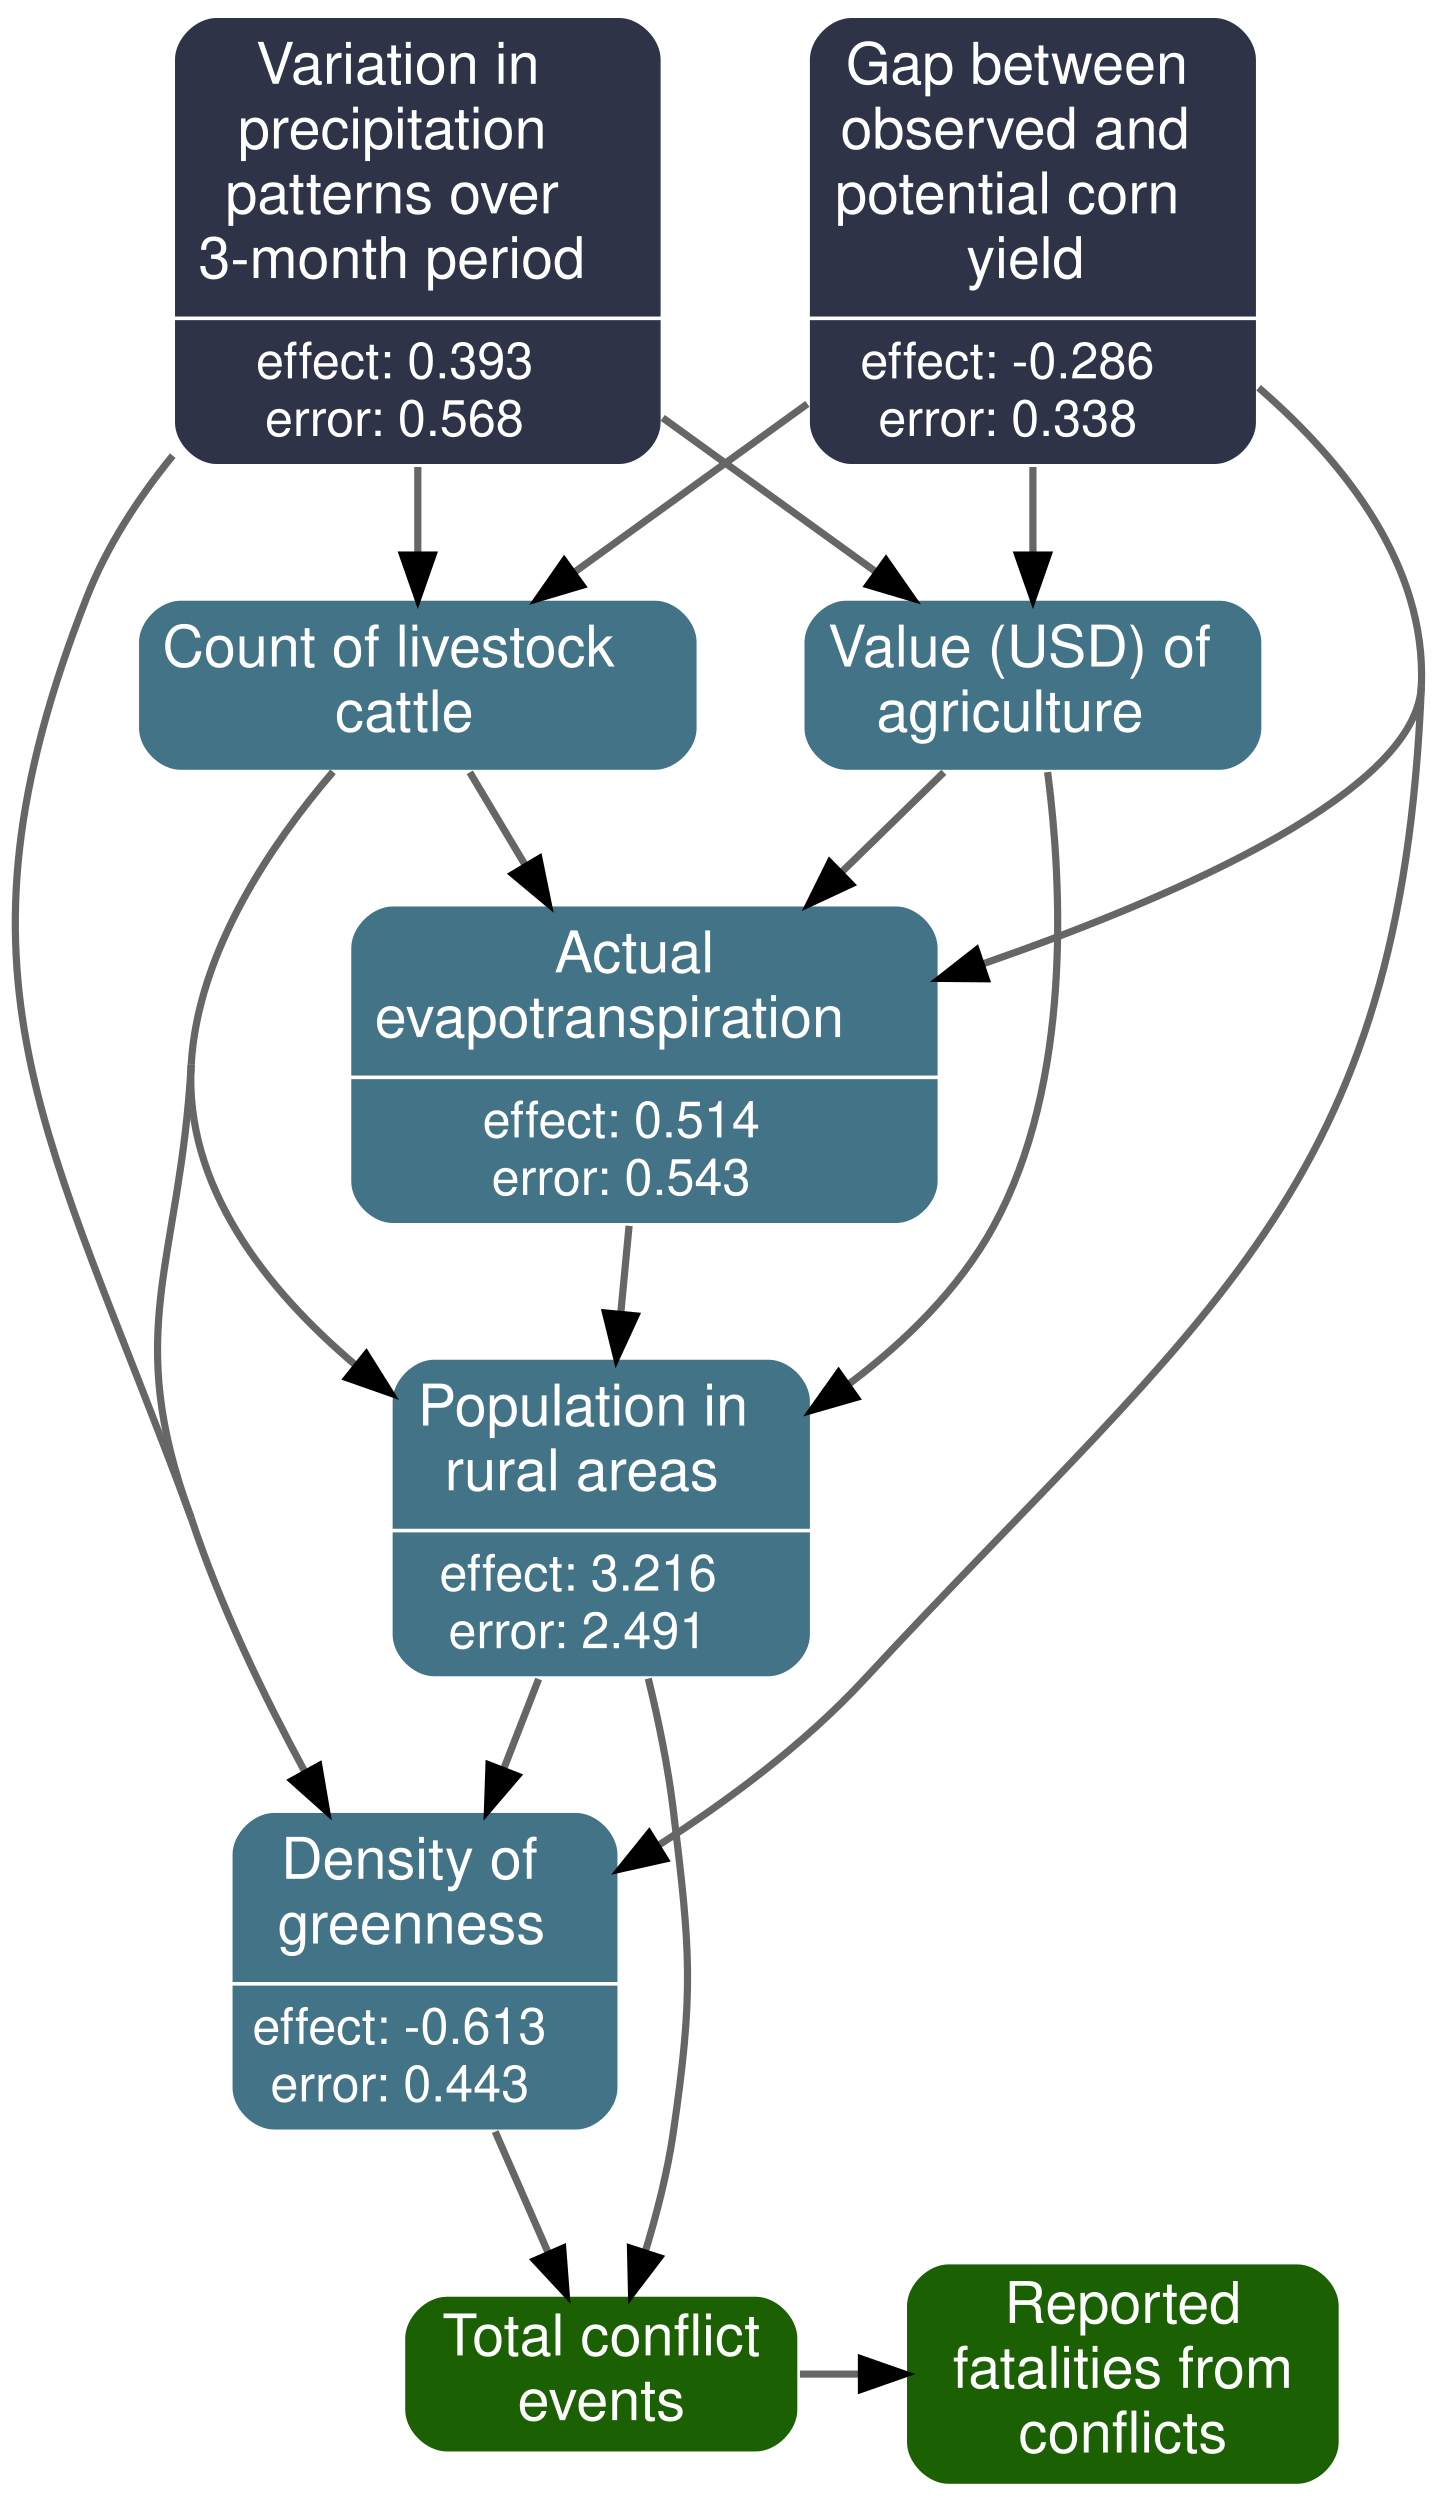
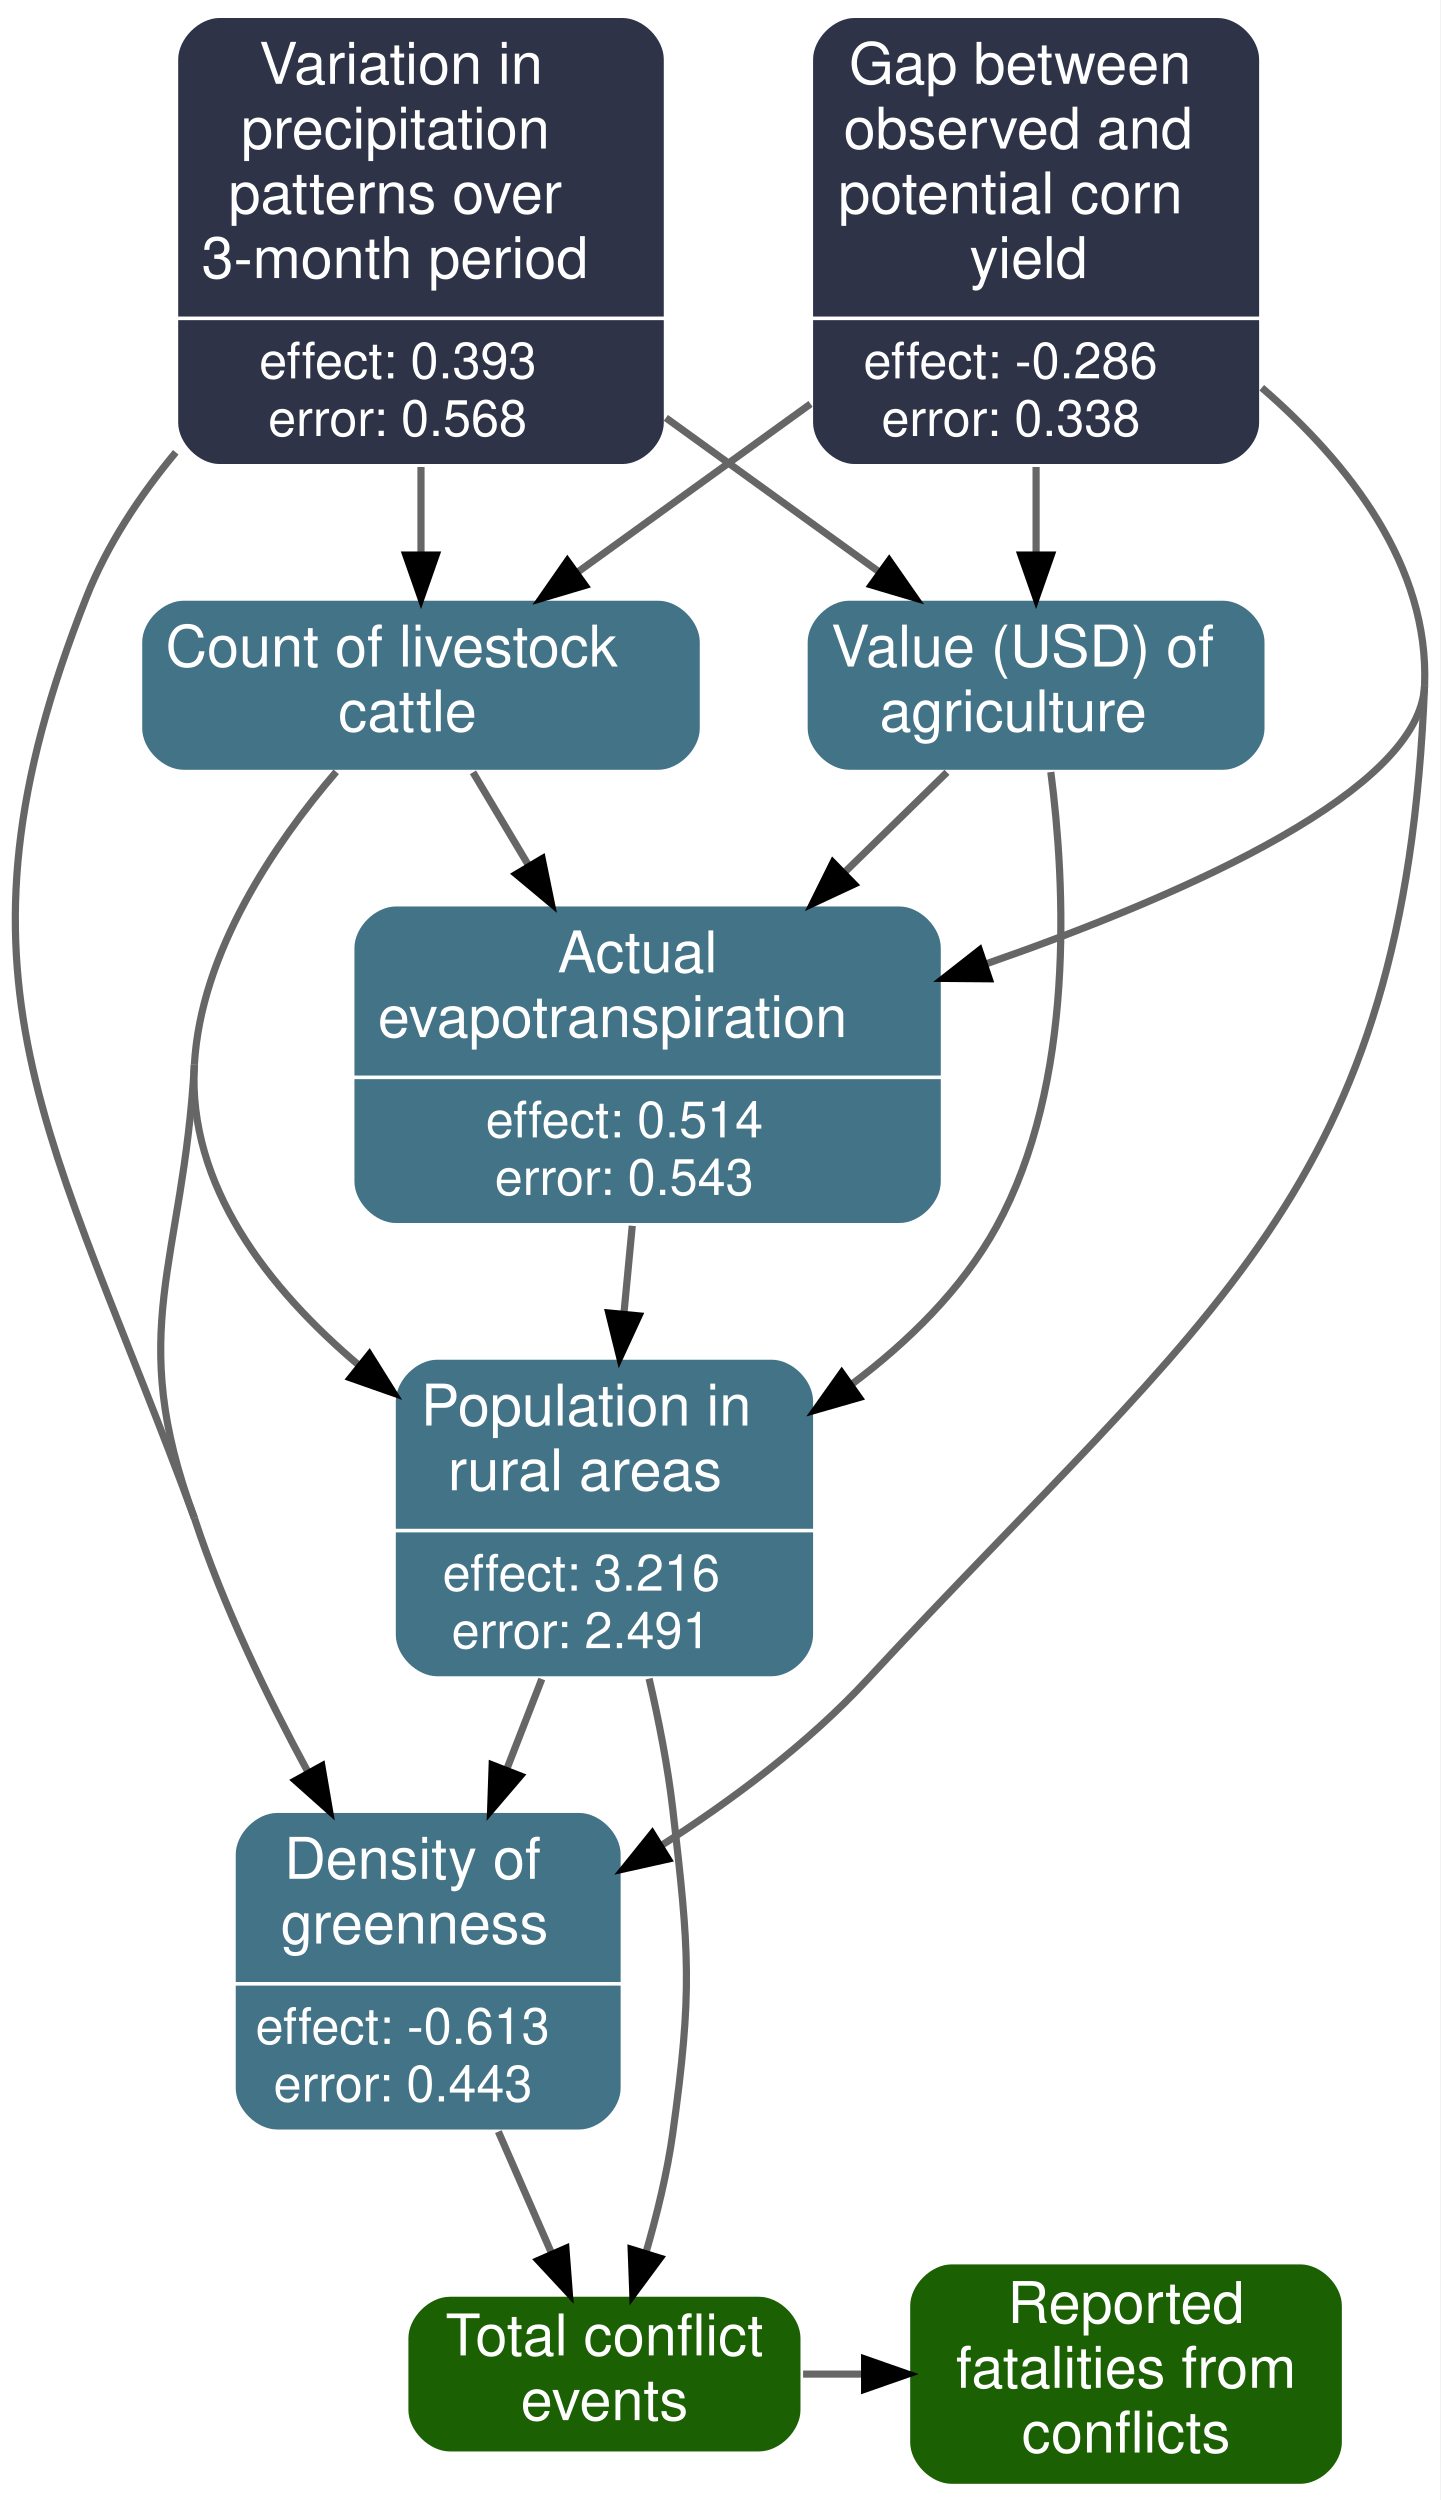
- <svg xmlns="http://www.w3.org/2000/svg" width="" height="" viewBox="0.00 0.00 399.48 695.00" preserveAspectRatio="xMinYMin">
+ <svg xmlns="http://www.w3.org/2000/svg" width="" height="" viewBox="0.00 0.00 400.36 695.00" preserveAspectRatio="xMinYMin">
  <g id="graph0" class="graph" transform="scale(1 1) rotate(0) translate(4 691)">
-     <polygon fill="#ffffff" stroke="transparent" points="-4,4 -4,-691 395.476,-691 395.476,4 -4,4" />
-     <g id="node1" class="node rankA">
-       <path fill="none" stroke="#000000" d="M56.151,-561.5C56.151,-561.5 168.151,-561.5 168.151,-561.5 174.151,-561.5 180.151,-567.5 180.151,-573.5 180.151,-573.5 180.151,-674.5 180.151,-674.5 180.151,-680.5 174.151,-686.5 168.151,-686.5 168.151,-686.5 56.151,-686.5 56.151,-686.5 50.151,-686.5 44.151,-680.5 44.151,-674.5 44.151,-674.5 44.151,-573.5 44.151,-573.5 44.151,-567.5 50.151,-561.5 56.151,-561.5" />
-       <text text-anchor="start" x="67.151" y="-667.7" font-family="Helvetica, Arial, sans-serif" font-size="16.00" fill="#000000">Variation in</text>
-       <text text-anchor="start" x="62.151" y="-649.7" font-family="Helvetica, Arial, sans-serif" font-size="16.00" fill="#000000">precipitation</text>
-       <text text-anchor="start" x="58.651" y="-631.7" font-family="Helvetica, Arial, sans-serif" font-size="16.00" fill="#000000">patterns over</text>
-       <text text-anchor="start" x="51.151" y="-613.7" font-family="Helvetica, Arial, sans-serif" font-size="16.00" fill="#000000">3-month period</text>
-       <polyline fill="none" stroke="#000000" points="44.151,-602.5 180.151,-602.5 " />
-       <text text-anchor="start" x="67.151" y="-585.8" font-family="Helvetica, Arial, sans-serif" font-size="14.00" fill="#000000">effect: 0.393</text>
-       <text text-anchor="start" x="69.651" y="-569.8" font-family="Helvetica, Arial, sans-serif" font-size="14.00" fill="#000000">error: 0.568</text>
+     <polygon fill="#ffffff" stroke="transparent" points="-4,4 -4,-691 396.359,-691 396.359,4 -4,4" />
+     <g id="node1" class="node rankB">
+       <path fill="none" stroke="#000000" d="M106.035,-350.5C106.035,-350.5 246.035,-350.5 246.035,-350.5 252.035,-350.5 258.035,-356.5 258.035,-362.5 258.035,-362.5 258.035,-427.5 258.035,-427.5 258.035,-433.5 252.035,-439.5 246.035,-439.5 246.035,-439.5 106.035,-439.5 106.035,-439.5 100.035,-439.5 94.035,-433.5 94.035,-427.5 94.035,-427.5 94.035,-362.5 94.035,-362.5 94.035,-356.5 100.035,-350.5 106.035,-350.5" />
+       <text text-anchor="start" x="151.035" y="-420.7" font-family="Helvetica, Arial, sans-serif" font-size="16.00" fill="#000000">Actual</text>
+       <text text-anchor="start" x="101.035" y="-402.7" font-family="Helvetica, Arial, sans-serif" font-size="16.00" fill="#000000">evapotranspiration</text>
+       <polyline fill="none" stroke="#000000" points="94.035,-391.5 258.035,-391.5 " />
+       <text text-anchor="start" x="131.035" y="-374.8" font-family="Helvetica, Arial, sans-serif" font-size="14.00" fill="#000000">effect: 0.514</text>
+       <text text-anchor="start" x="133.535" y="-358.8" font-family="Helvetica, Arial, sans-serif" font-size="14.00" fill="#000000">error: 0.543</text>
+     </g>
+     <g id="node6" class="node rankB">
+       <path fill="none" stroke="#000000" d="M117.535,-224.5C117.535,-224.5 210.535,-224.5 210.535,-224.5 216.535,-224.5 222.535,-230.5 222.535,-236.5 222.535,-236.5 222.535,-301.5 222.535,-301.5 222.535,-307.5 216.535,-313.5 210.535,-313.5 210.535,-313.5 117.535,-313.5 117.535,-313.5 111.535,-313.5 105.535,-307.5 105.535,-301.5 105.535,-301.5 105.535,-236.5 105.535,-236.5 105.535,-230.5 111.535,-224.5 117.535,-224.5" />
+       <text text-anchor="start" x="113.035" y="-294.7" font-family="Helvetica, Arial, sans-serif" font-size="16.00" fill="#000000">Population in</text>
+       <text text-anchor="start" x="120.535" y="-276.7" font-family="Helvetica, Arial, sans-serif" font-size="16.00" fill="#000000">rural areas</text>
+       <polyline fill="none" stroke="#000000" points="105.535,-265.5 222.535,-265.5 " />
+       <text text-anchor="start" x="119.035" y="-248.8" font-family="Helvetica, Arial, sans-serif" font-size="14.00" fill="#000000">effect: 3.216</text>
+       <text text-anchor="start" x="121.535" y="-232.8" font-family="Helvetica, Arial, sans-serif" font-size="14.00" fill="#000000">error: 2.491</text>
+     </g>
+     <g id="edge1" class="edge">
+       <path fill="none" stroke="#000000" stroke-width="2" d="M171.77,-350.222C171.019,-342.331 170.227,-334.022 169.449,-325.853" />
+       <polygon fill="#000000" stroke="#000000" stroke-width="2" points="173.605,-325.181 168.286,-313.634 165.242,-325.978 173.605,-325.181" />
+     </g>
+     <g id="node2" class="node rankB">
+       <path fill="none" stroke="#000000" d="M47.035,-476.5C47.035,-476.5 179.035,-476.5 179.035,-476.5 185.035,-476.5 191.035,-482.5 191.035,-488.5 191.035,-488.5 191.035,-512.5 191.035,-512.5 191.035,-518.5 185.035,-524.5 179.035,-524.5 179.035,-524.5 47.035,-524.5 47.035,-524.5 41.035,-524.5 35.035,-518.5 35.035,-512.5 35.035,-512.5 35.035,-488.5 35.035,-488.5 35.035,-482.5 41.035,-476.5 47.035,-476.5" />
+       <text text-anchor="start" x="42.035" y="-505.7" font-family="Helvetica, Arial, sans-serif" font-size="16.00" fill="#000000">Count of livestock</text>
+       <text text-anchor="start" x="90.035" y="-487.7" font-family="Helvetica, Arial, sans-serif" font-size="16.00" fill="#000000">cattle</text>
+     </g>
+     <g id="edge2" class="edge">
+       <path fill="none" stroke="#000000" stroke-width="2" d="M127.488,-476.296C132.186,-468.429 137.609,-459.349 143.089,-450.171" />
+       <polygon fill="#000000" stroke="#000000" stroke-width="2" points="146.72,-452.283 149.267,-439.826 139.508,-447.976 146.72,-452.283" />
+     </g>
+     <g id="edge3" class="edge">
+       <path fill="none" stroke="#000000" stroke-width="2" d="M50.035,-395C48.127,-361.425 70.525,-332.766 95.96,-311.303" />
+       <polygon fill="#000000" stroke="#000000" stroke-width="2" points="98.684,-314.503 105.429,-303.726 93.435,-307.945 98.684,-314.503" />
    </g>
    <g id="node7" class="node rankB">
-       <path fill="none" stroke="#000000" d="M46.151,-476.5C46.151,-476.5 178.151,-476.5 178.151,-476.5 184.151,-476.5 190.151,-482.5 190.151,-488.5 190.151,-488.5 190.151,-512.5 190.151,-512.5 190.151,-518.5 184.151,-524.5 178.151,-524.5 178.151,-524.5 46.151,-524.5 46.151,-524.5 40.151,-524.5 34.151,-518.5 34.151,-512.5 34.151,-512.5 34.151,-488.5 34.151,-488.5 34.151,-482.5 40.151,-476.5 46.151,-476.5" />
-       <text text-anchor="start" x="41.151" y="-505.7" font-family="Helvetica, Arial, sans-serif" font-size="16.00" fill="#000000">Count of livestock</text>
-       <text text-anchor="start" x="89.151" y="-487.7" font-family="Helvetica, Arial, sans-serif" font-size="16.00" fill="#000000">cattle</text>
+       <path fill="none" stroke="#000000" d="M73.035,-98.5C73.035,-98.5 157.035,-98.5 157.035,-98.5 163.035,-98.5 169.035,-104.5 169.035,-110.5 169.035,-110.5 169.035,-175.5 169.035,-175.5 169.035,-181.5 163.035,-187.5 157.035,-187.5 157.035,-187.5 73.035,-187.5 73.035,-187.5 67.035,-187.5 61.035,-181.5 61.035,-175.5 61.035,-175.5 61.035,-110.5 61.035,-110.5 61.035,-104.5 67.035,-98.5 73.035,-98.5" />
+       <text text-anchor="start" x="75.035" y="-168.7" font-family="Helvetica, Arial, sans-serif" font-size="16.00" fill="#000000">Density of</text>
+       <text text-anchor="start" x="74.035" y="-150.7" font-family="Helvetica, Arial, sans-serif" font-size="16.00" fill="#000000">greenness</text>
+       <polyline fill="none" stroke="#000000" points="61.035,-139.5 169.035,-139.5 " />
+       <text text-anchor="start" x="67.035" y="-122.8" font-family="Helvetica, Arial, sans-serif" font-size="14.00" fill="#000000">effect: -0.613</text>
+       <text text-anchor="start" x="72.035" y="-106.8" font-family="Helvetica, Arial, sans-serif" font-size="14.00" fill="#000000">error: 0.443</text>
+     </g>
+     <g id="edge4" class="edge">
+       <path fill="none" stroke="#000000" stroke-width="2" d="M89.464,-476.437C72.322,-456.448 51.813,-426.309 50.035,-395" />
+       <path fill="none" stroke="#000000" stroke-width="2" d="M50.035,-395C46.859,-339.09 30.668,-321.545 50.035,-269" />
+     </g>
+     <g id="node3" class="node rankA">
+       <path fill="none" stroke="#000000" d="M57.035,-561.5C57.035,-561.5 169.035,-561.5 169.035,-561.5 175.035,-561.5 181.035,-567.5 181.035,-573.5 181.035,-573.5 181.035,-674.5 181.035,-674.5 181.035,-680.5 175.035,-686.5 169.035,-686.5 169.035,-686.5 57.035,-686.5 57.035,-686.5 51.035,-686.5 45.035,-680.5 45.035,-674.5 45.035,-674.5 45.035,-573.5 45.035,-573.5 45.035,-567.5 51.035,-561.5 57.035,-561.5" />
+       <text text-anchor="start" x="68.035" y="-667.7" font-family="Helvetica, Arial, sans-serif" font-size="16.00" fill="#000000">Variation in</text>
+       <text text-anchor="start" x="63.035" y="-649.7" font-family="Helvetica, Arial, sans-serif" font-size="16.00" fill="#000000">precipitation</text>
+       <text text-anchor="start" x="59.535" y="-631.7" font-family="Helvetica, Arial, sans-serif" font-size="16.00" fill="#000000">patterns over</text>
+       <text text-anchor="start" x="52.035" y="-613.7" font-family="Helvetica, Arial, sans-serif" font-size="16.00" fill="#000000">3-month period</text>
+       <polyline fill="none" stroke="#000000" points="45.035,-602.5 181.035,-602.5 " />
+       <text text-anchor="start" x="68.035" y="-585.8" font-family="Helvetica, Arial, sans-serif" font-size="14.00" fill="#000000">effect: 0.393</text>
+       <text text-anchor="start" x="70.535" y="-569.8" font-family="Helvetica, Arial, sans-serif" font-size="14.00" fill="#000000">error: 0.568</text>
    </g>
    <g id="edge5" class="edge">
-       <path fill="none" stroke="#000000" stroke-width="2" d="M112.151,-561.165C112.151,-552.843 112.151,-544.547 112.151,-536.883" />
-       <polygon fill="#000000" stroke="#000000" stroke-width="2" points="116.351,-536.687 112.151,-524.687 107.951,-536.687 116.351,-536.687" />
+       <path fill="none" stroke="#000000" stroke-width="2" d="M113.035,-561.165C113.035,-552.843 113.035,-544.547 113.035,-536.883" />
+       <polygon fill="#000000" stroke="#000000" stroke-width="2" points="117.235,-536.687 113.035,-524.687 108.835,-536.687 117.235,-536.687" />
    </g>
-     <g id="node8" class="node rankB">
-       <path fill="none" stroke="#000000" d="M72.151,-98.5C72.151,-98.5 156.151,-98.5 156.151,-98.5 162.151,-98.5 168.151,-104.5 168.151,-110.5 168.151,-110.5 168.151,-175.5 168.151,-175.5 168.151,-181.5 162.151,-187.5 156.151,-187.5 156.151,-187.5 72.151,-187.5 72.151,-187.5 66.151,-187.5 60.151,-181.5 60.151,-175.5 60.151,-175.5 60.151,-110.5 60.151,-110.5 60.151,-104.5 66.151,-98.5 72.151,-98.5" />
-       <text text-anchor="start" x="74.151" y="-168.7" font-family="Helvetica, Arial, sans-serif" font-size="16.00" fill="#000000">Density of</text>
-       <text text-anchor="start" x="73.151" y="-150.7" font-family="Helvetica, Arial, sans-serif" font-size="16.00" fill="#000000">greenness</text>
-       <polyline fill="none" stroke="#000000" points="60.151,-139.5 168.151,-139.5 " />
-       <text text-anchor="start" x="66.151" y="-122.8" font-family="Helvetica, Arial, sans-serif" font-size="14.00" fill="#000000">effect: -0.613</text>
-       <text text-anchor="start" x="71.151" y="-106.8" font-family="Helvetica, Arial, sans-serif" font-size="14.00" fill="#000000">error: 0.443</text>
+     <g id="node4" class="node rankB">
+       <path fill="none" stroke="#000000" d="M232.035,-476.5C232.035,-476.5 336.035,-476.5 336.035,-476.5 342.035,-476.5 348.035,-482.5 348.035,-488.5 348.035,-488.5 348.035,-512.5 348.035,-512.5 348.035,-518.5 342.035,-524.5 336.035,-524.5 336.035,-524.5 232.035,-524.5 232.035,-524.5 226.035,-524.5 220.035,-518.5 220.035,-512.5 220.035,-512.5 220.035,-488.5 220.035,-488.5 220.035,-482.5 226.035,-476.5 232.035,-476.5" />
+       <text text-anchor="start" x="227.035" y="-505.7" font-family="Helvetica, Arial, sans-serif" font-size="16.00" fill="#000000">Value (USD) of</text>
+       <text text-anchor="start" x="240.535" y="-487.7" font-family="Helvetica, Arial, sans-serif" font-size="16.00" fill="#000000">agriculture</text>
+     </g>
+     <g id="edge6" class="edge">
+       <path fill="none" stroke="#000000" stroke-width="2" d="M181.11,-574.835C201.135,-560.372 222.491,-544.948 240.529,-531.921" />
+       <polygon fill="#000000" stroke="#000000" stroke-width="2" points="243.186,-535.183 250.455,-524.752 238.268,-528.373 243.186,-535.183" />
    </g>
    <g id="edge7" class="edge">
-       <path fill="none" stroke="#000000" stroke-width="2" d="M44.02,-564.332C34.272,-552.358 25.686,-539.086 20.151,-525 -21.723,-418.426 9.552,-376.44 49.151,-269" />
-       <path fill="none" stroke="#000000" stroke-width="2" d="M49.151,-269C57.136,-244.805 69.291,-219.576 80.938,-198.105" />
-       <polygon fill="#000000" stroke="#000000" stroke-width="2" points="84.635,-200.1 86.775,-187.567 77.287,-196.029 84.635,-200.1" />
+       <path fill="none" stroke="#000000" stroke-width="2" d="M44.862,-565.261C34.723,-553.06 25.766,-539.471 20.035,-525 -22.145,-418.492 10.418,-376.488 50.035,-269" />
+       <path fill="none" stroke="#000000" stroke-width="2" d="M50.035,-269C57.973,-244.79 70.119,-219.558 81.772,-198.089" />
+       <polygon fill="#000000" stroke="#000000" stroke-width="2" points="85.468,-200.084 87.613,-187.552 78.121,-196.011 85.468,-200.084" />
    </g>
-     <g id="node9" class="node rankB">
-       <path fill="none" stroke="#000000" d="M231.151,-476.5C231.151,-476.5 335.151,-476.5 335.151,-476.5 341.151,-476.5 347.151,-482.5 347.151,-488.5 347.151,-488.5 347.151,-512.5 347.151,-512.5 347.151,-518.5 341.151,-524.5 335.151,-524.5 335.151,-524.5 231.151,-524.5 231.151,-524.5 225.151,-524.5 219.151,-518.5 219.151,-512.5 219.151,-512.5 219.151,-488.5 219.151,-488.5 219.151,-482.5 225.151,-476.5 231.151,-476.5" />
-       <text text-anchor="start" x="226.151" y="-505.7" font-family="Helvetica, Arial, sans-serif" font-size="16.00" fill="#000000">Value (USD) of</text>
-       <text text-anchor="start" x="239.651" y="-487.7" font-family="Helvetica, Arial, sans-serif" font-size="16.00" fill="#000000">agriculture</text>
+     <g id="edge8" class="edge">
+       <path fill="none" stroke="#000000" stroke-width="2" d="M259.257,-476.296C250.684,-467.921 240.704,-458.172 230.694,-448.393" />
+       <polygon fill="#000000" stroke="#000000" stroke-width="2" points="233.442,-445.207 221.923,-439.826 227.573,-451.216 233.442,-445.207" />
    </g>
-     <g id="edge6" class="edge">
-       <path fill="none" stroke="#000000" stroke-width="2" d="M180.226,-574.835C200.251,-560.372 221.607,-544.948 239.646,-531.921" />
-       <polygon fill="#000000" stroke="#000000" stroke-width="2" points="242.302,-535.183 249.571,-524.752 237.384,-528.373 242.302,-535.183" />
+     <g id="edge9" class="edge">
+       <path fill="none" stroke="#000000" stroke-width="2" d="M288.128,-476.366C292.177,-445.122 294.983,-389.953 273.035,-350 263.493,-332.631 248.467,-317.935 232.585,-306.03" />
+       <polygon fill="#000000" stroke="#000000" stroke-width="2" points="234.849,-302.487 222.628,-298.979 229.994,-309.342 234.849,-302.487" />
    </g>
-     <g id="node2" class="node rankA">
-       <path fill="none" stroke="#000000" d="M232.651,-561.5C232.651,-561.5 333.651,-561.5 333.651,-561.5 339.651,-561.5 345.651,-567.5 345.651,-573.5 345.651,-573.5 345.651,-674.5 345.651,-674.5 345.651,-680.5 339.651,-686.5 333.651,-686.5 333.651,-686.5 232.651,-686.5 232.651,-686.5 226.651,-686.5 220.651,-680.5 220.651,-674.5 220.651,-674.5 220.651,-573.5 220.651,-573.5 220.651,-567.5 226.651,-561.5 232.651,-561.5" />
-       <text text-anchor="start" x="231.151" y="-667.7" font-family="Helvetica, Arial, sans-serif" font-size="16.00" fill="#000000">Gap between</text>
-       <text text-anchor="start" x="229.651" y="-649.7" font-family="Helvetica, Arial, sans-serif" font-size="16.00" fill="#000000">observed and</text>
-       <text text-anchor="start" x="228.151" y="-631.7" font-family="Helvetica, Arial, sans-serif" font-size="16.00" fill="#000000">potential corn</text>
-       <text text-anchor="start" x="264.651" y="-613.7" font-family="Helvetica, Arial, sans-serif" font-size="16.00" fill="#000000">yield</text>
-       <polyline fill="none" stroke="#000000" points="220.651,-602.5 345.651,-602.5 " />
-       <text text-anchor="start" x="235.151" y="-585.8" font-family="Helvetica, Arial, sans-serif" font-size="14.00" fill="#000000">effect: -0.286</text>
-       <text text-anchor="start" x="240.151" y="-569.8" font-family="Helvetica, Arial, sans-serif" font-size="14.00" fill="#000000">error: 0.338</text>
-     </g>
-     <g id="node5" class="node rankB">
-       <path fill="none" stroke="#000000" d="M105.151,-350.5C105.151,-350.5 245.151,-350.5 245.151,-350.5 251.151,-350.5 257.151,-356.5 257.151,-362.5 257.151,-362.5 257.151,-427.5 257.151,-427.5 257.151,-433.5 251.151,-439.5 245.151,-439.5 245.151,-439.5 105.151,-439.5 105.151,-439.5 99.151,-439.5 93.151,-433.5 93.151,-427.5 93.151,-427.5 93.151,-362.5 93.151,-362.5 93.151,-356.5 99.151,-350.5 105.151,-350.5" />
-       <text text-anchor="start" x="150.151" y="-420.7" font-family="Helvetica, Arial, sans-serif" font-size="16.00" fill="#000000">Actual</text>
-       <text text-anchor="start" x="100.151" y="-402.7" font-family="Helvetica, Arial, sans-serif" font-size="16.00" fill="#000000">evapotranspiration</text>
-       <polyline fill="none" stroke="#000000" points="93.151,-391.5 257.151,-391.5 " />
-       <text text-anchor="start" x="130.151" y="-374.8" font-family="Helvetica, Arial, sans-serif" font-size="14.00" fill="#000000">effect: 0.514</text>
-       <text text-anchor="start" x="132.651" y="-358.8" font-family="Helvetica, Arial, sans-serif" font-size="14.00" fill="#000000">error: 0.543</text>
+     <g id="node5" class="node rankA">
+       <path fill="none" stroke="#000000" d="M233.535,-561.5C233.535,-561.5 334.535,-561.5 334.535,-561.5 340.535,-561.5 346.535,-567.5 346.535,-573.5 346.535,-573.5 346.535,-674.5 346.535,-674.5 346.535,-680.5 340.535,-686.5 334.535,-686.5 334.535,-686.5 233.535,-686.5 233.535,-686.5 227.535,-686.5 221.535,-680.5 221.535,-674.5 221.535,-674.5 221.535,-573.5 221.535,-573.5 221.535,-567.5 227.535,-561.5 233.535,-561.5" />
+       <text text-anchor="start" x="232.035" y="-667.7" font-family="Helvetica, Arial, sans-serif" font-size="16.00" fill="#000000">Gap between</text>
+       <text text-anchor="start" x="230.535" y="-649.7" font-family="Helvetica, Arial, sans-serif" font-size="16.00" fill="#000000">observed and</text>
+       <text text-anchor="start" x="229.035" y="-631.7" font-family="Helvetica, Arial, sans-serif" font-size="16.00" fill="#000000">potential corn</text>
+       <text text-anchor="start" x="265.535" y="-613.7" font-family="Helvetica, Arial, sans-serif" font-size="16.00" fill="#000000">yield</text>
+       <polyline fill="none" stroke="#000000" points="221.535,-602.5 346.535,-602.5 " />
+       <text text-anchor="start" x="236.035" y="-585.8" font-family="Helvetica, Arial, sans-serif" font-size="14.00" fill="#000000">effect: -0.286</text>
+       <text text-anchor="start" x="241.035" y="-569.8" font-family="Helvetica, Arial, sans-serif" font-size="14.00" fill="#000000">error: 0.338</text>
    </g>
    <g id="edge10" class="edge">
-       <path fill="none" stroke="#000000" stroke-width="2" d="M345.887,-583.213C370.396,-561.967 392.449,-533.515 391.151,-500.5" />
-       <path fill="none" stroke="#000000" stroke-width="2" d="M391.151,-500.5C390.014,-471.569 326.659,-443.008 268.862,-422.914" />
-       <polygon fill="#000000" stroke="#000000" stroke-width="2" points="270.111,-418.902 257.397,-419.01 267.403,-426.854 270.111,-418.902" />
+       <path fill="none" stroke="#000000" stroke-width="2" d="M346.771,-583.213C371.279,-561.967 393.332,-533.515 392.035,-500.5" />
+       <path fill="none" stroke="#000000" stroke-width="2" d="M392.035,-500.5C390.898,-471.569 327.542,-443.008 269.746,-422.914" />
+       <polygon fill="#000000" stroke="#000000" stroke-width="2" points="270.994,-418.902 258.281,-419.01 268.287,-426.854 270.994,-418.902" />
    </g>
    <g id="edge11" class="edge">
-       <path fill="none" stroke="#000000" stroke-width="2" d="M220.448,-578.714C198.857,-563.121 175.173,-546.016 155.475,-531.789" />
-       <polygon fill="#000000" stroke="#000000" stroke-width="2" points="157.756,-528.256 145.569,-524.635 152.838,-535.066 157.756,-528.256" />
+       <path fill="none" stroke="#000000" stroke-width="2" d="M221.332,-578.714C199.74,-563.121 176.057,-546.016 156.358,-531.789" />
+       <polygon fill="#000000" stroke="#000000" stroke-width="2" points="158.64,-528.256 146.453,-524.635 153.722,-535.066 158.64,-528.256" />
+     </g>
+     <g id="edge12" class="edge">
+       <path fill="none" stroke="#000000" stroke-width="2" d="M284.035,-561.165C284.035,-552.843 284.035,-544.547 284.035,-536.883" />
+       <polygon fill="#000000" stroke="#000000" stroke-width="2" points="288.235,-536.687 284.035,-524.687 279.835,-536.687 288.235,-536.687" />
    </g>
    <g id="edge13" class="edge">
-       <path fill="none" stroke="#000000" stroke-width="2" d="M391.151,-500.5C385.619,-359.728 331.955,-327.291 236.151,-224 219.736,-206.301 198.714,-190.589 178.762,-177.823" />
-       <polygon fill="#000000" stroke="#000000" stroke-width="2" points="180.865,-174.186 168.455,-171.422 176.433,-181.321 180.865,-174.186" />
+       <path fill="none" stroke="#000000" stroke-width="2" d="M392.035,-500.5C386.502,-359.728 332.838,-327.291 237.035,-224 220.619,-206.301 199.598,-190.589 179.645,-177.823" />
+       <polygon fill="#000000" stroke="#000000" stroke-width="2" points="181.749,-174.186 169.339,-171.422 177.316,-181.321 181.749,-174.186" />
    </g>
-     <g id="edge12" class="edge">
-       <path fill="none" stroke="#000000" stroke-width="2" d="M283.151,-561.165C283.151,-552.843 283.151,-544.547 283.151,-536.883" />
-       <polygon fill="#000000" stroke="#000000" stroke-width="2" points="287.351,-536.687 283.151,-524.687 278.951,-536.687 287.351,-536.687" />
+     <g id="edge14" class="edge">
+       <path fill="none" stroke="#000000" stroke-width="2" d="M146.621,-224.222C143.444,-216.053 140.093,-207.435 136.808,-198.988" />
+       <polygon fill="#000000" stroke="#000000" stroke-width="2" points="140.656,-197.295 132.392,-187.633 132.827,-200.34 140.656,-197.295" />
    </g>
-     <g id="node3" class="node rankC">
-       <path fill="none" stroke="#000000" d="M206.151,-53C206.151,-53 120.151,-53 120.151,-53 114.151,-53 108.151,-47 108.151,-41 108.151,-41 108.151,-21 108.151,-21 108.151,-15 114.151,-9 120.151,-9 120.151,-9 206.151,-9 206.151,-9 212.151,-9 218.151,-15 218.151,-21 218.151,-21 218.151,-41 218.151,-41 218.151,-47 212.151,-53 206.151,-53" />
-       <text text-anchor="middle" x="163.151" y="-36.2" font-family="Helvetica, Arial, sans-serif" font-size="16.00" fill="#000000">Total conflict</text>
-       <text text-anchor="middle" x="163.151" y="-18.2" font-family="Helvetica, Arial, sans-serif" font-size="16.00" fill="#000000">events</text>
+     <g id="node8" class="node rankC">
+       <path fill="none" stroke="#000000" d="M207.035,-53C207.035,-53 121.035,-53 121.035,-53 115.035,-53 109.035,-47 109.035,-41 109.035,-41 109.035,-21 109.035,-21 109.035,-15 115.035,-9 121.035,-9 121.035,-9 207.035,-9 207.035,-9 213.035,-9 219.035,-15 219.035,-21 219.035,-21 219.035,-41 219.035,-41 219.035,-47 213.035,-53 207.035,-53" />
+       <text text-anchor="middle" x="164.035" y="-36.2" font-family="Helvetica, Arial, sans-serif" font-size="16.00" fill="#000000">Total conflict</text>
+       <text text-anchor="middle" x="164.035" y="-18.2" font-family="Helvetica, Arial, sans-serif" font-size="16.00" fill="#000000">events</text>
    </g>
-     <g id="node4" class="node rankC">
-       <path fill="none" stroke="#000000" d="M356.651,-62C356.651,-62 259.651,-62 259.651,-62 253.651,-62 247.651,-56 247.651,-50 247.651,-50 247.651,-12 247.651,-12 247.651,-6 253.651,0 259.651,0 259.651,0 356.651,0 356.651,0 362.651,0 368.651,-6 368.651,-12 368.651,-12 368.651,-50 368.651,-50 368.651,-56 362.651,-62 356.651,-62" />
-       <text text-anchor="middle" x="308.151" y="-45.2" font-family="Helvetica, Arial, sans-serif" font-size="16.00" fill="#000000">Reported</text>
-       <text text-anchor="middle" x="308.151" y="-27.2" font-family="Helvetica, Arial, sans-serif" font-size="16.00" fill="#000000">fatalities from</text>
-       <text text-anchor="middle" x="308.151" y="-9.2" font-family="Helvetica, Arial, sans-serif" font-size="16.00" fill="#000000">conflicts</text>
+     <g id="edge15" class="edge">
+       <path fill="none" stroke="#000000" stroke-width="2" d="M176.45,-224.339C179.175,-212.611 181.657,-199.909 183.035,-188 187.633,-148.265 188.544,-137.619 183.035,-98 181.503,-86.983 178.618,-75.231 175.551,-64.696" />
+       <polygon fill="#000000" stroke="#000000" stroke-width="2" points="179.493,-63.228 171.936,-53.004 171.468,-65.709 179.493,-63.228" />
+     </g>
+     <g id="edge16" class="edge">
+       <path fill="none" stroke="#000000" stroke-width="2" d="M134.542,-98.413C139.52,-87.034 144.786,-74.999 149.468,-64.295" />
+       <polygon fill="#000000" stroke="#000000" stroke-width="2" points="153.317,-65.975 154.279,-53.298 145.622,-62.609 153.317,-65.975" />
+     </g>
+     <g id="node9" class="node rankC">
+       <path fill="none" stroke="#000000" d="M357.535,-62C357.535,-62 260.535,-62 260.535,-62 254.535,-62 248.535,-56 248.535,-50 248.535,-50 248.535,-12 248.535,-12 248.535,-6 254.535,0 260.535,0 260.535,0 357.535,0 357.535,0 363.535,0 369.535,-6 369.535,-12 369.535,-12 369.535,-50 369.535,-50 369.535,-56 363.535,-62 357.535,-62" />
+       <text text-anchor="middle" x="309.035" y="-45.2" font-family="Helvetica, Arial, sans-serif" font-size="16.00" fill="#000000">Reported</text>
+       <text text-anchor="middle" x="309.035" y="-27.2" font-family="Helvetica, Arial, sans-serif" font-size="16.00" fill="#000000">fatalities from</text>
+       <text text-anchor="middle" x="309.035" y="-9.2" font-family="Helvetica, Arial, sans-serif" font-size="16.00" fill="#000000">conflicts</text>
    </g>
    <g id="edge17" class="edge">
-       <path fill="none" stroke="#000000" stroke-width="2" d="M218.376,-31C223.985,-31 229.594,-31 235.203,-31" />
-       <polygon fill="#000000" stroke="#000000" stroke-width="2" points="235.483,-35.2 247.483,-31 235.483,-26.8 235.483,-35.2" />
-     </g>
-     <g id="node6" class="node rankB">
-       <path fill="none" stroke="#000000" d="M116.651,-224.5C116.651,-224.5 209.651,-224.5 209.651,-224.5 215.651,-224.5 221.651,-230.5 221.651,-236.5 221.651,-236.5 221.651,-301.5 221.651,-301.5 221.651,-307.5 215.651,-313.5 209.651,-313.5 209.651,-313.5 116.651,-313.5 116.651,-313.5 110.651,-313.5 104.651,-307.5 104.651,-301.5 104.651,-301.5 104.651,-236.5 104.651,-236.5 104.651,-230.5 110.651,-224.5 116.651,-224.5" />
-       <text text-anchor="start" x="112.151" y="-294.7" font-family="Helvetica, Arial, sans-serif" font-size="16.00" fill="#000000">Population in</text>
-       <text text-anchor="start" x="119.651" y="-276.7" font-family="Helvetica, Arial, sans-serif" font-size="16.00" fill="#000000">rural areas</text>
-       <polyline fill="none" stroke="#000000" points="104.651,-265.5 221.651,-265.5 " />
-       <text text-anchor="start" x="118.151" y="-248.8" font-family="Helvetica, Arial, sans-serif" font-size="14.00" fill="#000000">effect: 3.216</text>
-       <text text-anchor="start" x="120.651" y="-232.8" font-family="Helvetica, Arial, sans-serif" font-size="14.00" fill="#000000">error: 2.491</text>
-     </g>
-     <g id="edge1" class="edge">
-       <path fill="none" stroke="#000000" stroke-width="2" d="M170.887,-350.222C170.135,-342.331 169.344,-334.022 168.566,-325.853" />
-       <polygon fill="#000000" stroke="#000000" stroke-width="2" points="172.721,-325.181 167.402,-313.634 164.359,-325.978 172.721,-325.181" />
-     </g>
-     <g id="edge15" class="edge">
-       <path fill="none" stroke="#000000" stroke-width="2" d="M176.219,-224.373C179.087,-212.645 181.7,-199.935 183.151,-188 187.981,-148.293 188.933,-137.58 183.151,-98 181.55,-87.036 178.548,-75.372 175.347,-64.902" />
-       <polygon fill="#000000" stroke="#000000" stroke-width="2" points="179.272,-63.388 171.571,-53.272 171.282,-65.983 179.272,-63.388" />
-     </g>
-     <g id="edge14" class="edge">
-       <path fill="none" stroke="#000000" stroke-width="2" d="M145.738,-224.222C142.561,-216.053 139.209,-207.435 135.925,-198.988" />
-       <polygon fill="#000000" stroke="#000000" stroke-width="2" points="139.773,-197.295 131.509,-187.633 131.944,-200.34 139.773,-197.295" />
-     </g>
-     <g id="edge2" class="edge">
-       <path fill="none" stroke="#000000" stroke-width="2" d="M126.605,-476.296C131.303,-468.429 136.725,-459.349 142.206,-450.171" />
-       <polygon fill="#000000" stroke="#000000" stroke-width="2" points="145.837,-452.283 148.383,-439.826 138.625,-447.976 145.837,-452.283" />
-     </g>
-     <g id="edge3" class="edge">
-       <path fill="none" stroke="#000000" stroke-width="2" d="M49.151,-395C47.244,-361.425 69.642,-332.766 95.076,-311.303" />
-       <polygon fill="#000000" stroke="#000000" stroke-width="2" points="97.8,-314.503 104.545,-303.726 92.552,-307.945 97.8,-314.503" />
-     </g>
-     <g id="edge4" class="edge">
-       <path fill="none" stroke="#000000" stroke-width="2" d="M88.581,-476.437C71.439,-456.448 50.93,-426.309 49.151,-395" />
-       <path fill="none" stroke="#000000" stroke-width="2" d="M49.151,-395C45.975,-339.09 29.785,-321.545 49.151,-269" />
-     </g>
-     <g id="edge16" class="edge">
-       <path fill="none" stroke="#000000" stroke-width="2" d="M133.658,-98.413C138.637,-87.034 143.902,-74.999 148.585,-64.295" />
-       <polygon fill="#000000" stroke="#000000" stroke-width="2" points="152.434,-65.975 153.396,-53.298 144.738,-62.609 152.434,-65.975" />
-     </g>
-     <g id="edge8" class="edge">
-       <path fill="none" stroke="#000000" stroke-width="2" d="M258.374,-476.296C249.8,-467.921 239.82,-458.172 229.81,-448.393" />
-       <polygon fill="#000000" stroke="#000000" stroke-width="2" points="232.559,-445.207 221.04,-439.826 226.689,-451.216 232.559,-445.207" />
-     </g>
-     <g id="edge9" class="edge">
-       <path fill="none" stroke="#000000" stroke-width="2" d="M287.244,-476.366C291.293,-445.122 294.099,-389.953 272.151,-350 262.61,-332.631 247.583,-317.935 231.702,-306.03" />
-       <polygon fill="#000000" stroke="#000000" stroke-width="2" points="233.965,-302.487 221.744,-298.979 229.111,-309.342 233.965,-302.487" />
+       <path fill="none" stroke="#000000" stroke-width="2" d="M219.26,-31C224.869,-31 230.478,-31 236.087,-31" />
+       <polygon fill="#000000" stroke="#000000" stroke-width="2" points="236.366,-35.2 248.366,-31 236.366,-26.8 236.366,-35.2" />
    </g>
  </g>
  <style>.node path {
  stroke: #fff;
}
.node text {
  fill: #fff;
}
.node polyline {
  stroke: #fff;
}
.rankA path {
  fill: #2e3348;
}
.rankB path {
  fill: #437387;
}
.rankC path {
  fill: #1b6002;
}
.edge path {
  stroke: #666;
};
</style>
</svg>
